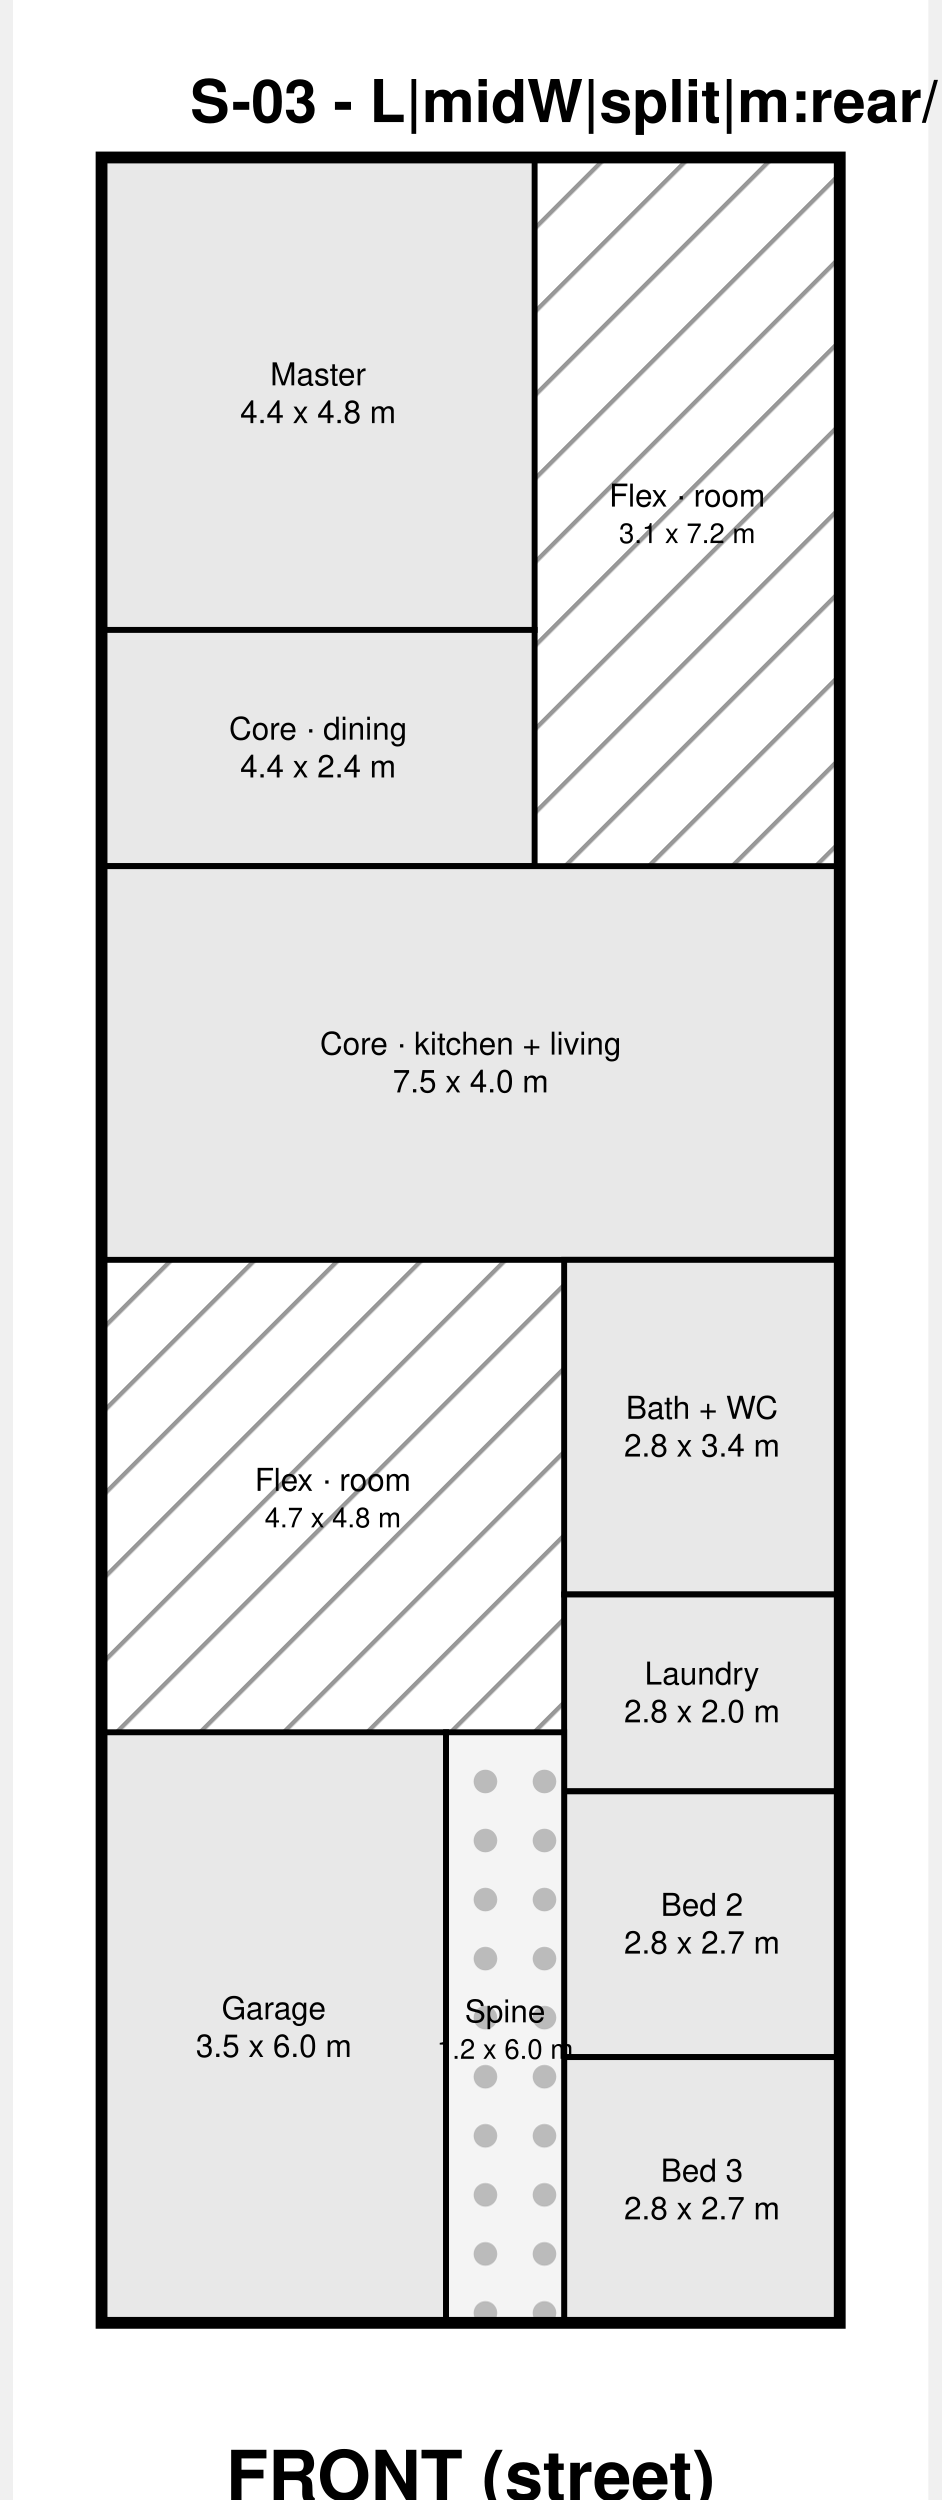
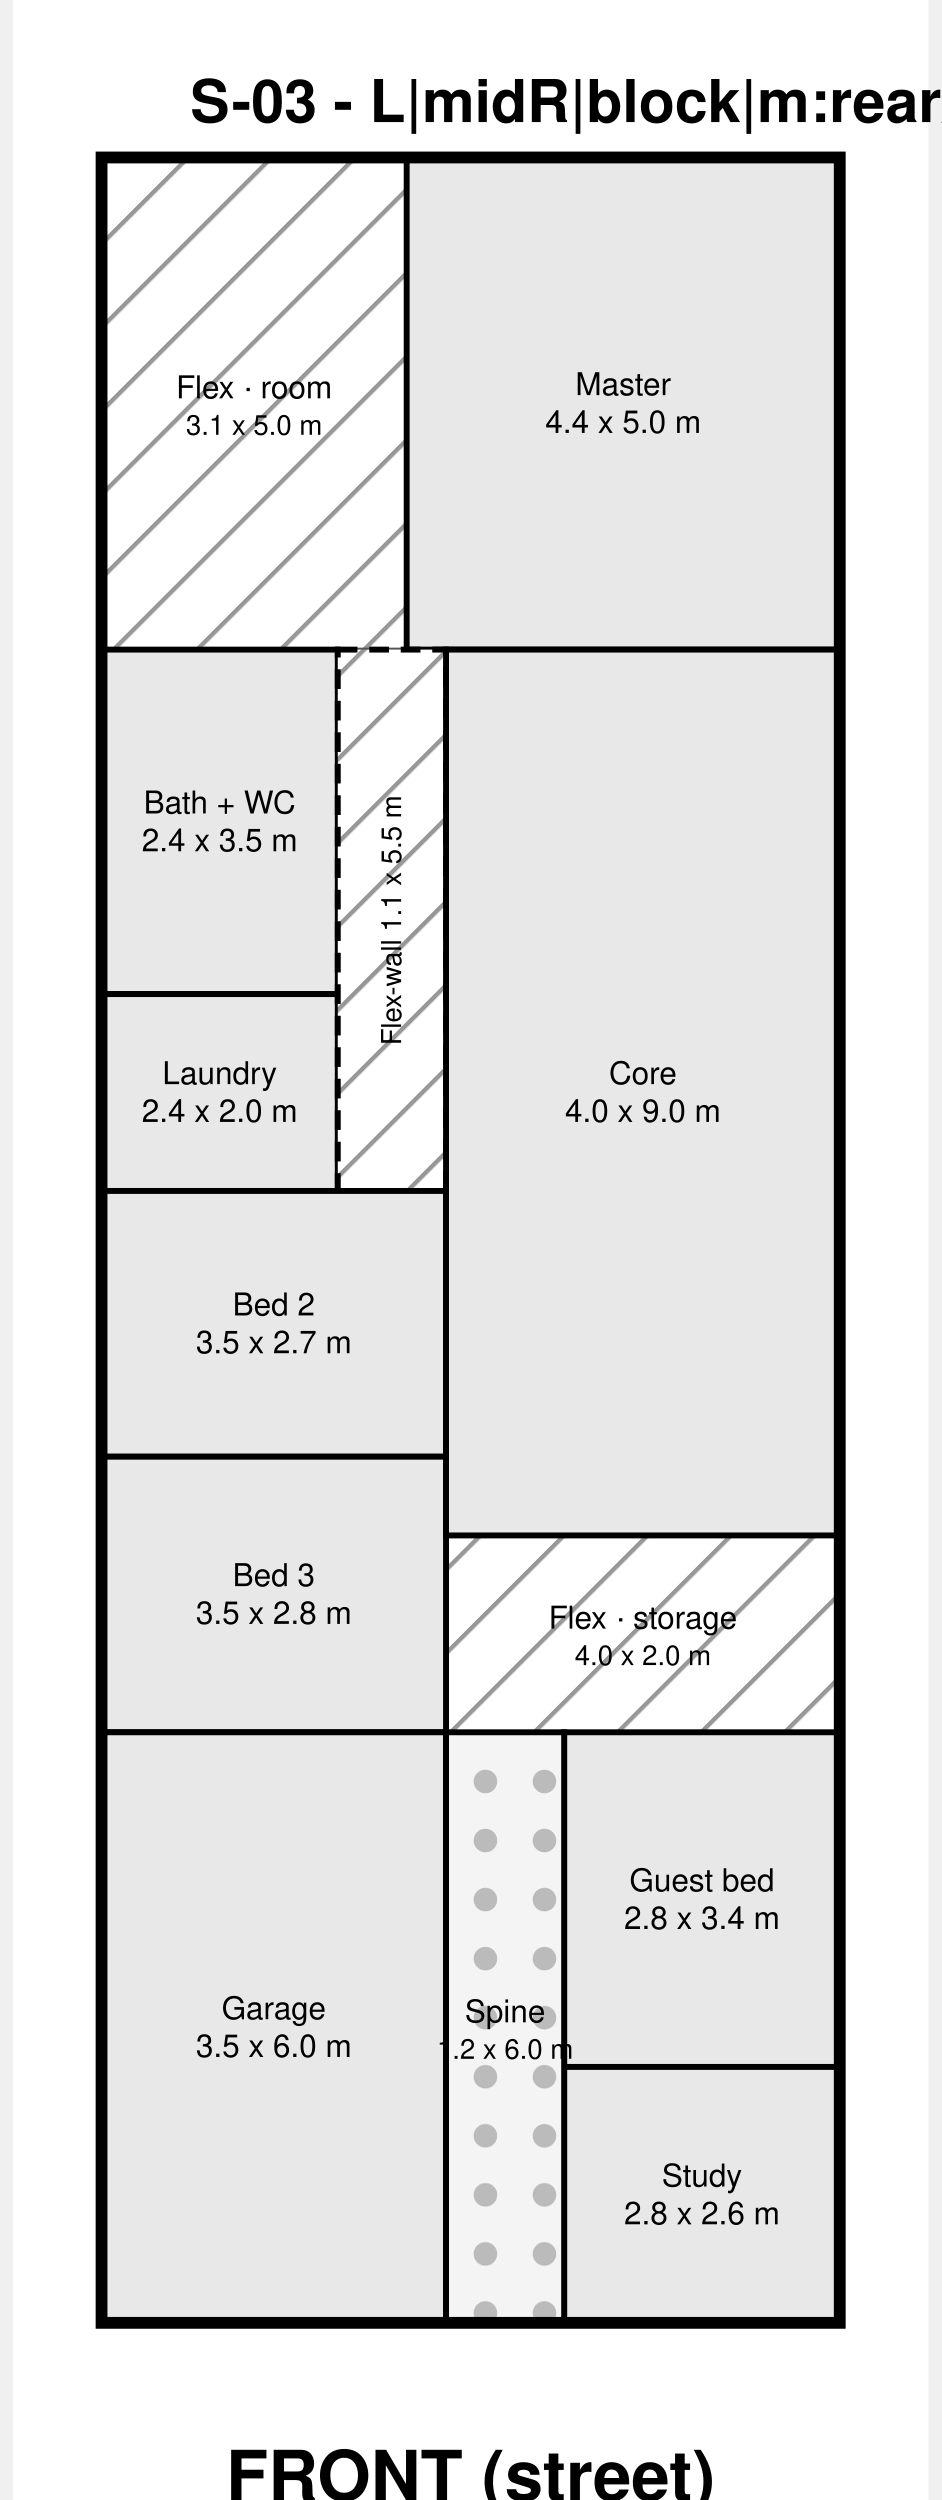
<svg xmlns="http://www.w3.org/2000/svg" width="465" height="1235" viewBox="-900 -1600 9300 25400" font-family="Helvetica, Arial, sans-serif" fill="#000">
  <defs>
    <pattern id="hatch" width="600" height="600" patternUnits="userSpaceOnUse" patternTransform="rotate(45)">
      <rect width="600" height="600" fill="#ffffff" />
      <line x1="0" y1="0" x2="0" y2="600" stroke="#999" stroke-width="90" />
    </pattern>
    <pattern id="hatch2" width="500" height="500" patternUnits="userSpaceOnUse" patternTransform="rotate(-45)">
      <rect width="500" height="500" fill="#ffffff" />
      <line x1="0" y1="0" x2="0" y2="500" stroke="#666" stroke-width="70" />
    </pattern>
    <pattern id="dots" width="600" height="600" patternUnits="userSpaceOnUse">
      <rect width="600" height="600" fill="#f4f4f4" />
      <circle cx="300" cy="300" r="120" fill="#bbb" />
    </pattern>
  </defs>
  <rect x="-900" y="-1600" width="9300" height="25400" fill="#ffffff" />
-   <text x="900" y="-360" font-size="600" font-weight="bold">S-03 - L|midW|split|m:rear/block|wet:block|rr:MF|nofw|v0</text>
+   <text x="900" y="-360" font-size="600" font-weight="bold">S-03 - L|midR|block|m:rear/block|wet:block|rr:FM|fw|v0</text>
  <g>
-     <rect x="4400" y="0" width="3100" height="7200" fill="url(#hatch)" stroke="#555" stroke-width="40" />
-     <text x="5950" y="3440" font-size="320" text-anchor="middle" dominant-baseline="middle">Flex · room</text>
-     <text x="5950" y="3824" font-size="280" text-anchor="middle" dominant-baseline="middle">3.1 x 7.2 m</text>
+     <rect x="0" y="0" width="3100" height="5000" fill="url(#hatch)" stroke="#555" stroke-width="40" />
+     <text x="1550" y="2340" font-size="320" text-anchor="middle" dominant-baseline="middle">Flex · room</text>
+     <text x="1550" y="2724" font-size="280" text-anchor="middle" dominant-baseline="middle">3.1 x 5.0 m</text>
  </g>
  <g>
-     <rect x="0" y="11200" width="4700" height="4800" fill="url(#hatch)" stroke="#555" stroke-width="40" />
-     <text x="2350" y="13440" font-size="320" text-anchor="middle" dominant-baseline="middle">Flex · room</text>
-     <text x="2350" y="13824" font-size="280" text-anchor="middle" dominant-baseline="middle">4.7 x 4.8 m</text>
+     <rect x="3500" y="14000" width="4000" height="2000" fill="url(#hatch)" stroke="#555" stroke-width="40" />
+     <text x="5500" y="14840" font-size="320" text-anchor="middle" dominant-baseline="middle">Flex · storage</text>
+     <text x="5500" y="15224" font-size="280" text-anchor="middle" dominant-baseline="middle">4.0 x 2.0 m</text>
  </g>
  <g>
-     <rect x="0" y="0" width="4400" height="4800" fill="#e8e8e8" stroke="#000" stroke-width="60" />
-     <text x="2200" y="2208" font-size="320" text-anchor="middle" dominant-baseline="middle">Master</text>
-     <text x="2200" y="2592" font-size="320" text-anchor="middle" dominant-baseline="middle">4.4 x 4.8 m</text>
+     <rect x="3100" y="0" width="4400" height="5000" fill="#e8e8e8" stroke="#000" stroke-width="60" />
+     <text x="5300" y="2308" font-size="320" text-anchor="middle" dominant-baseline="middle">Master</text>
+     <text x="5300" y="2692" font-size="320" text-anchor="middle" dominant-baseline="middle">4.4 x 5.0 m</text>
  </g>
  <g>
-     <rect x="0" y="4800" width="4400" height="2400" fill="#e8e8e8" stroke="#000" stroke-width="60" />
-     <text x="2200" y="5808" font-size="320" text-anchor="middle" dominant-baseline="middle">Core · dining</text>
-     <text x="2200" y="6192" font-size="320" text-anchor="middle" dominant-baseline="middle">4.4 x 2.4 m</text>
+     <rect x="0" y="5000" width="2400" height="3500" fill="#e8e8e8" stroke="#000" stroke-width="60" />
+     <text x="1200" y="6558" font-size="320" text-anchor="middle" dominant-baseline="middle">Bath + WC</text>
+     <text x="1200" y="6942" font-size="320" text-anchor="middle" dominant-baseline="middle">2.4 x 3.5 m</text>
  </g>
  <g>
-     <rect x="0" y="7200" width="7500" height="4000" fill="#e8e8e8" stroke="#000" stroke-width="60" />
-     <text x="3750" y="9008" font-size="320" text-anchor="middle" dominant-baseline="middle">Core · kitchen + living</text>
-     <text x="3750" y="9392" font-size="320" text-anchor="middle" dominant-baseline="middle">7.5 x 4.0 m</text>
+     <rect x="0" y="8500" width="2400" height="2000" fill="#e8e8e8" stroke="#000" stroke-width="60" />
+     <text x="1200" y="9308" font-size="320" text-anchor="middle" dominant-baseline="middle">Laundry</text>
+     <text x="1200" y="9692" font-size="320" text-anchor="middle" dominant-baseline="middle">2.4 x 2.0 m</text>
+   </g>
+   <g>
+     <rect x="2400" y="5000" width="1100" height="5500" fill="url(#hatch)" stroke="#000" stroke-width="60" stroke-dasharray="200 120" />
+     <text transform="translate(2950 7750) rotate(-90)" font-size="280" text-anchor="middle" dominant-baseline="middle">Flex-wall 1.1 x 5.5 m</text>
+   </g>
+   <g>
+     <rect x="0" y="10500" width="3500" height="2700" fill="#e8e8e8" stroke="#000" stroke-width="60" />
+     <text x="1750" y="11658" font-size="320" text-anchor="middle" dominant-baseline="middle">Bed 2</text>
+     <text x="1750" y="12042" font-size="320" text-anchor="middle" dominant-baseline="middle">3.5 x 2.7 m</text>
+   </g>
+   <g>
+     <rect x="0" y="13200" width="3500" height="2800" fill="#e8e8e8" stroke="#000" stroke-width="60" />
+     <text x="1750" y="14408" font-size="320" text-anchor="middle" dominant-baseline="middle">Bed 3</text>
+     <text x="1750" y="14792" font-size="320" text-anchor="middle" dominant-baseline="middle">3.5 x 2.8 m</text>
  </g>
  <g>
    <rect x="0" y="16000" width="3500" height="6000" fill="#e8e8e8" stroke="#000" stroke-width="60" />
    <text x="1750" y="18808" font-size="320" text-anchor="middle" dominant-baseline="middle">Garage</text>
    <text x="1750" y="19192" font-size="320" text-anchor="middle" dominant-baseline="middle">3.5 x 6.0 m</text>
  </g>
  <g>
-     <rect x="4700" y="11200" width="2800" height="3400" fill="#e8e8e8" stroke="#000" stroke-width="60" />
-     <text x="6100" y="12708" font-size="320" text-anchor="middle" dominant-baseline="middle">Bath + WC</text>
-     <text x="6100" y="13092" font-size="320" text-anchor="middle" dominant-baseline="middle">2.8 x 3.4 m</text>
+     <rect x="3500" y="5000" width="4000" height="9000" fill="#e8e8e8" stroke="#000" stroke-width="60" />
+     <text x="5500" y="9308" font-size="320" text-anchor="middle" dominant-baseline="middle">Core</text>
+     <text x="5500" y="9692" font-size="320" text-anchor="middle" dominant-baseline="middle">4.0 x 9.0 m</text>
  </g>
  <g>
-     <rect x="4700" y="14600" width="2800" height="2000" fill="#e8e8e8" stroke="#000" stroke-width="60" />
-     <text x="6100" y="15408" font-size="320" text-anchor="middle" dominant-baseline="middle">Laundry</text>
-     <text x="6100" y="15792" font-size="320" text-anchor="middle" dominant-baseline="middle">2.8 x 2.0 m</text>
+     <rect x="4700" y="16000" width="2800" height="3400" fill="#e8e8e8" stroke="#000" stroke-width="60" />
+     <text x="6100" y="17508" font-size="320" text-anchor="middle" dominant-baseline="middle">Guest bed</text>
+     <text x="6100" y="17892" font-size="320" text-anchor="middle" dominant-baseline="middle">2.8 x 3.4 m</text>
  </g>
  <g>
-     <rect x="4700" y="16600" width="2800" height="2700" fill="#e8e8e8" stroke="#000" stroke-width="60" />
-     <text x="6100" y="17758" font-size="320" text-anchor="middle" dominant-baseline="middle">Bed 2</text>
-     <text x="6100" y="18142" font-size="320" text-anchor="middle" dominant-baseline="middle">2.8 x 2.7 m</text>
-   </g>
-   <g>
-     <rect x="4700" y="19300" width="2800" height="2700" fill="#e8e8e8" stroke="#000" stroke-width="60" />
-     <text x="6100" y="20458" font-size="320" text-anchor="middle" dominant-baseline="middle">Bed 3</text>
-     <text x="6100" y="20842" font-size="320" text-anchor="middle" dominant-baseline="middle">2.8 x 2.7 m</text>
+     <rect x="4700" y="19400" width="2800" height="2600" fill="#e8e8e8" stroke="#000" stroke-width="60" />
+     <text x="6100" y="20508" font-size="320" text-anchor="middle" dominant-baseline="middle">Study</text>
+     <text x="6100" y="20892" font-size="320" text-anchor="middle" dominant-baseline="middle">2.8 x 2.6 m</text>
  </g>
  <g>
    <rect x="3500" y="16000" width="1200" height="6000" fill="url(#dots)" stroke="#000" stroke-width="60" />
    <text x="4100" y="18840" font-size="320" text-anchor="middle" dominant-baseline="middle">Spine</text>
    <text x="4100" y="19224" font-size="280" text-anchor="middle" dominant-baseline="middle">1.2 x 6.0 m</text>
  </g>
  <rect x="0" y="0" width="7500" height="22000" fill="none" stroke="#000" stroke-width="120" />
  <text x="3750" y="23800" font-size="700" text-anchor="middle" font-weight="bold">FRONT (street)</text>
</svg>
